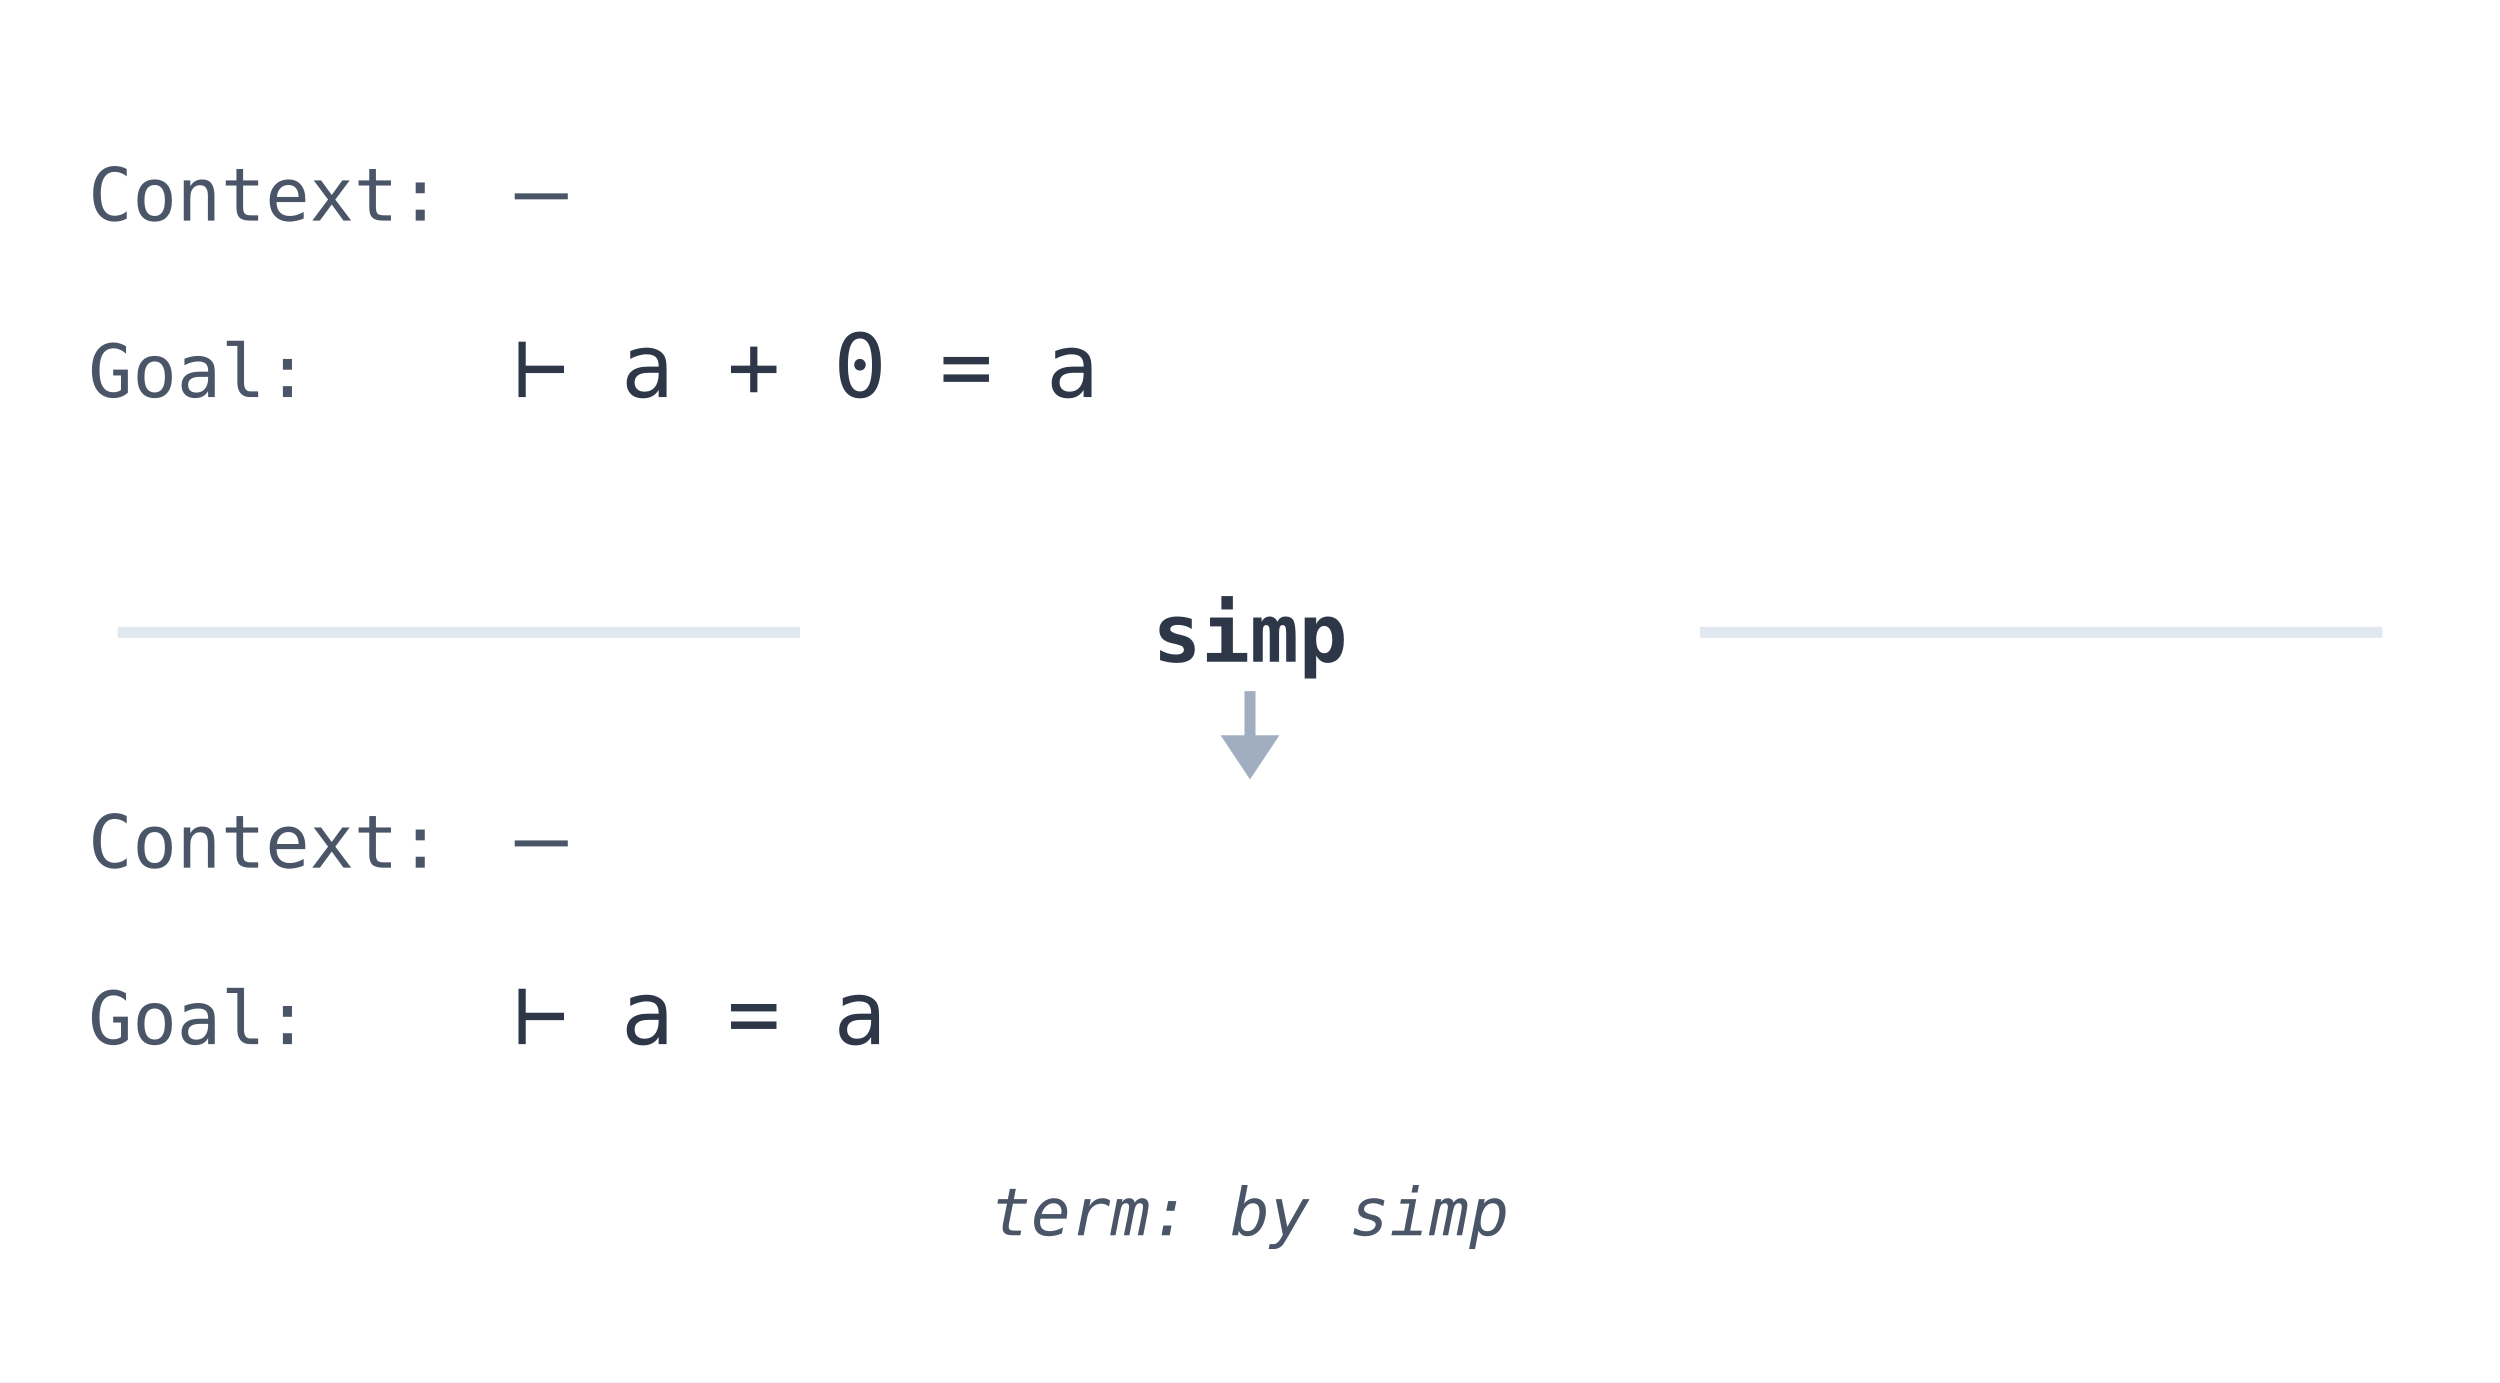
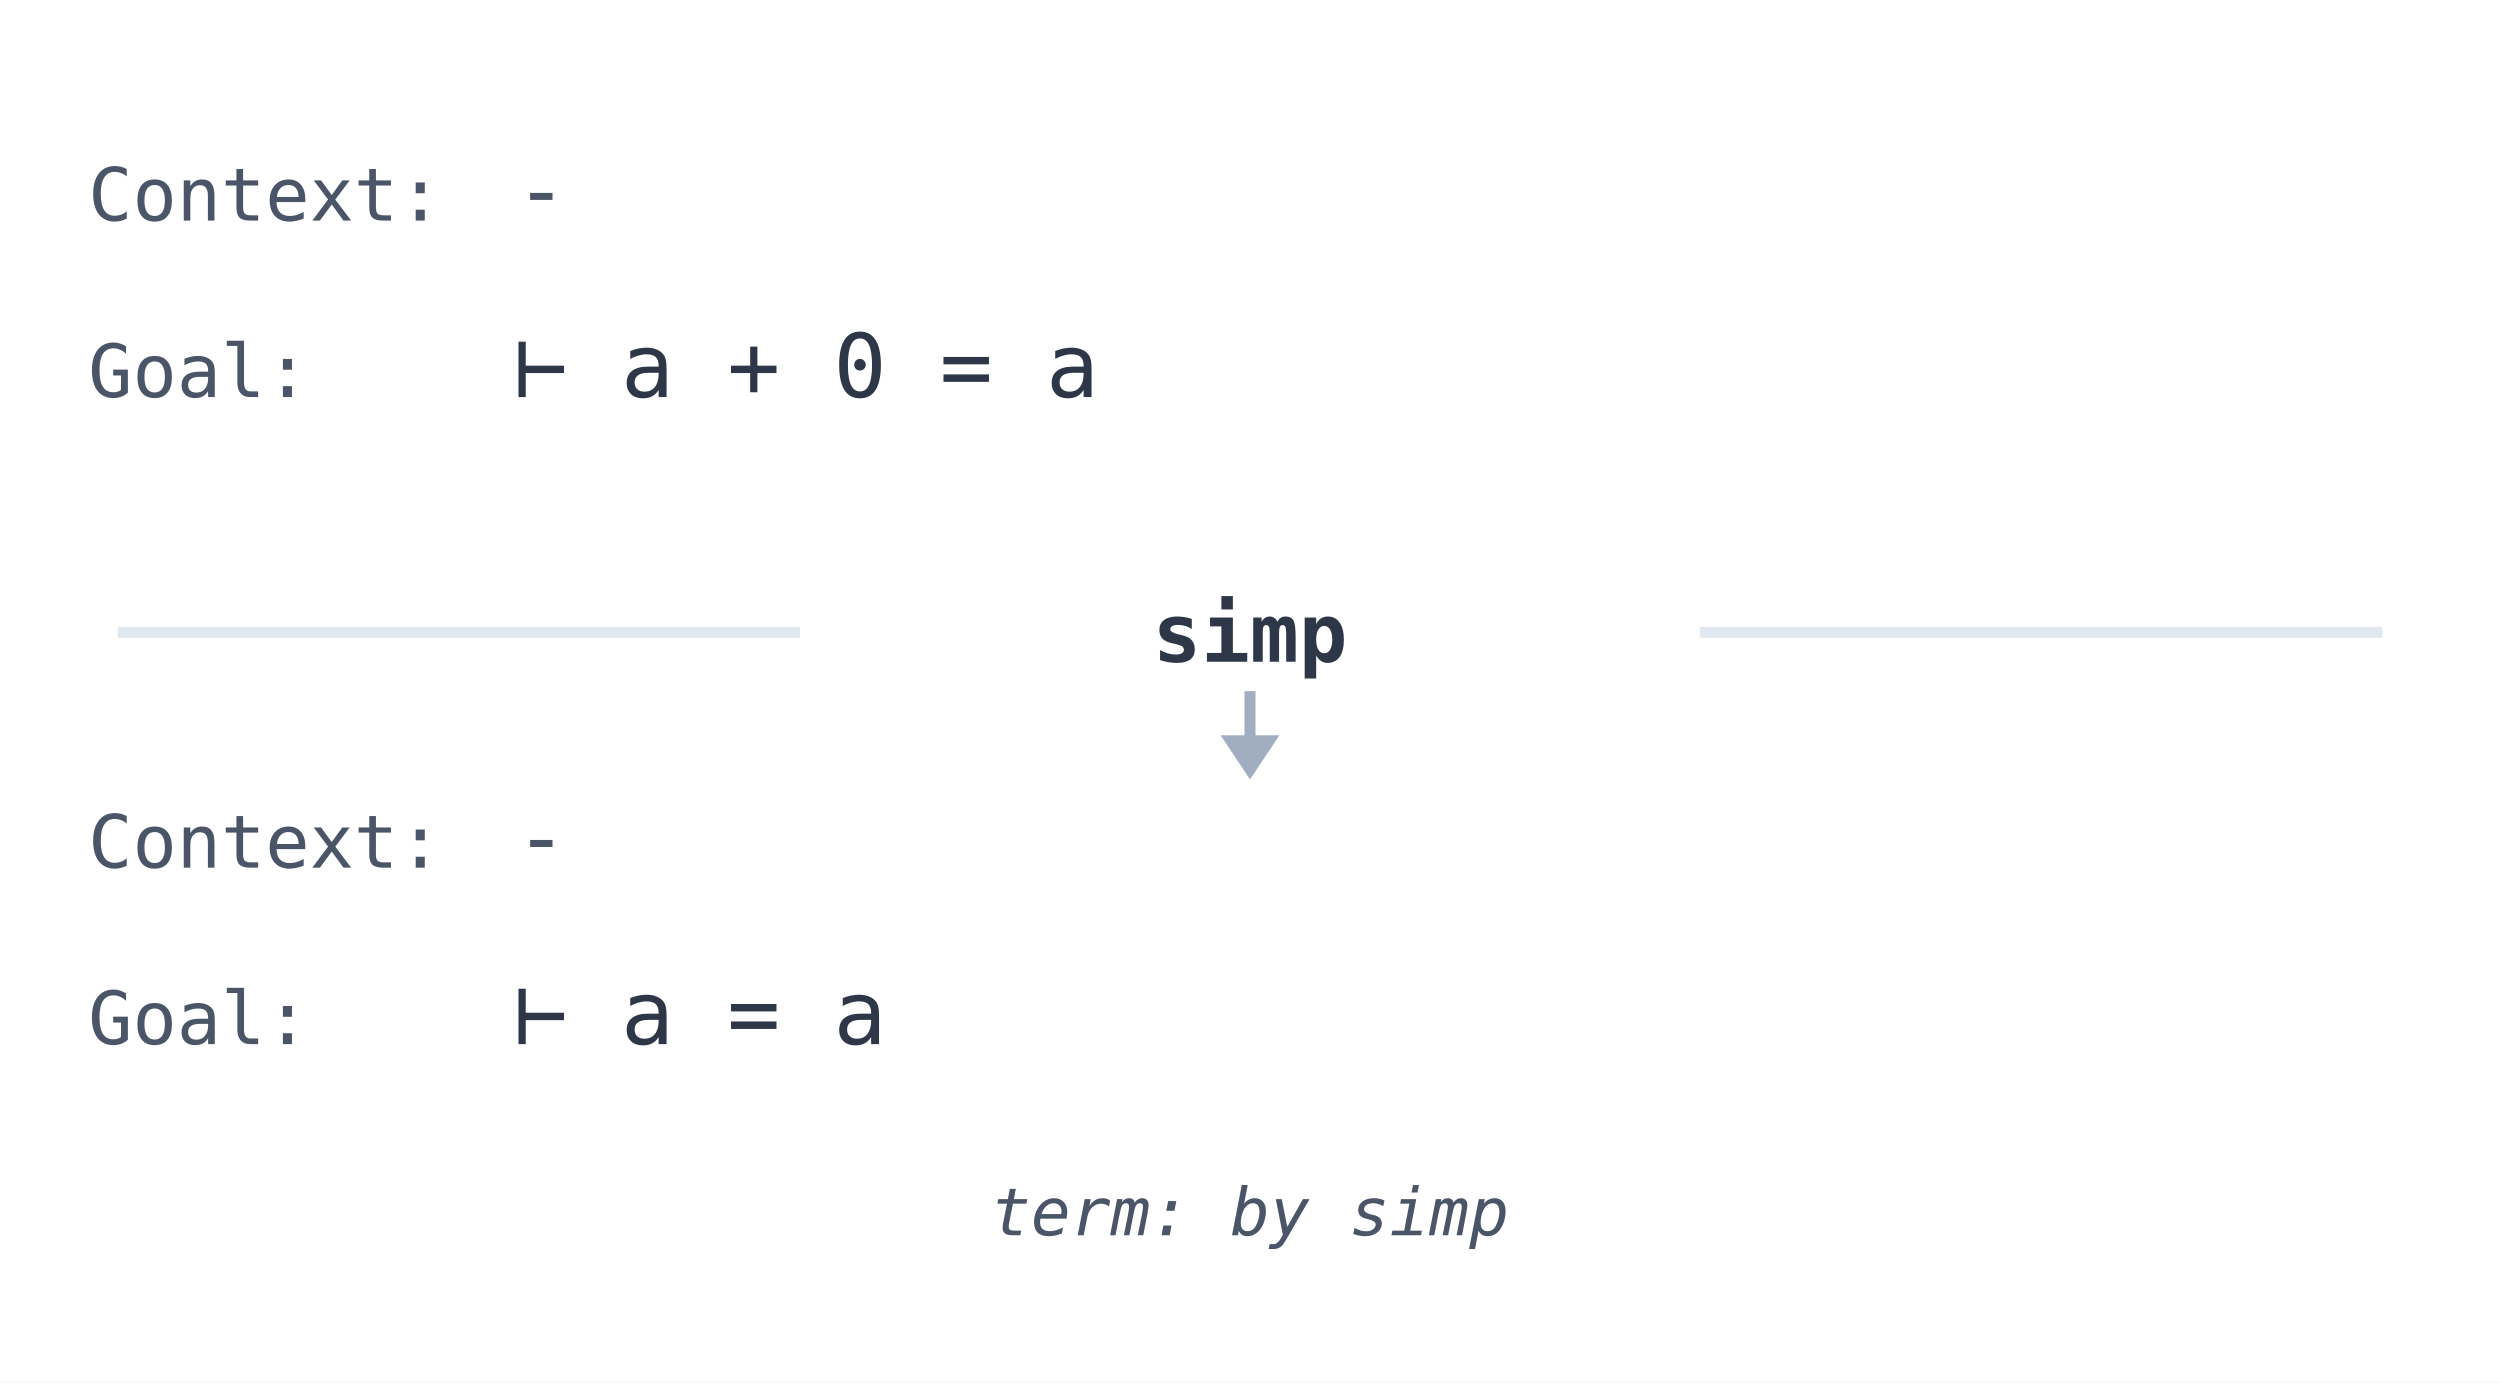
<svg xmlns="http://www.w3.org/2000/svg" viewBox="0 0 340 188">
  <rect width="340" height="188" fill="white" />
  <text x="12" y="30" font-family="Iosevka, Fira Mono, DejaVu Sans Mono, ui-monospace, monospace" font-size="10" fill="#4a5568" text-anchor="start" font-weight="normal" font-style="normal">Context:</text>
-   <text x="70" y="30" font-family="Iosevka, Fira Mono, DejaVu Sans Mono, ui-monospace, monospace" font-size="12" fill="#4a5568" text-anchor="start" font-weight="normal" font-style="normal">—</text>
+   <text x="70" y="30" font-family="Iosevka, Fira Mono, DejaVu Sans Mono, ui-monospace, monospace" font-size="12" fill="#4a5568" text-anchor="start" font-weight="normal" font-style="normal">-</text>
  <text x="12" y="54" font-family="Iosevka, Fira Mono, DejaVu Sans Mono, ui-monospace, monospace" font-size="10" fill="#4a5568" text-anchor="start" font-weight="normal" font-style="normal">Goal:</text>
  <text x="70" y="54" font-family="Iosevka, Fira Mono, DejaVu Sans Mono, ui-monospace, monospace" font-size="12" fill="#2d3748" text-anchor="start" font-weight="normal" font-style="normal">⊢ a + 0 = a</text>
  <line x1="16" y1="86.0" x2="108.8" y2="86.0" stroke="#e2e8f0" stroke-width="1.5" />
  <text x="170.0" y="90.0" font-family="Iosevka, Fira Mono, DejaVu Sans Mono, ui-monospace, monospace" font-size="11" fill="#2d3748" text-anchor="middle" font-weight="600" font-style="normal">simp</text>
  <line x1="231.2" y1="86.0" x2="324" y2="86.0" stroke="#e2e8f0" stroke-width="1.5" />
  <line x1="170.0" y1="94.0" x2="170.0" y2="102.0" stroke="#a0aec0" stroke-width="1.5" />
  <polygon points="166.0,100.0 174.0,100.0 170.0,106.0" fill="#a0aec0" />
  <text x="12" y="118" font-family="Iosevka, Fira Mono, DejaVu Sans Mono, ui-monospace, monospace" font-size="10" fill="#4a5568" text-anchor="start" font-weight="normal" font-style="normal">Context:</text>
-   <text x="70" y="118" font-family="Iosevka, Fira Mono, DejaVu Sans Mono, ui-monospace, monospace" font-size="12" fill="#4a5568" text-anchor="start" font-weight="normal" font-style="normal">—</text>
+   <text x="70" y="118" font-family="Iosevka, Fira Mono, DejaVu Sans Mono, ui-monospace, monospace" font-size="12" fill="#4a5568" text-anchor="start" font-weight="normal" font-style="normal">-</text>
  <text x="12" y="142" font-family="Iosevka, Fira Mono, DejaVu Sans Mono, ui-monospace, monospace" font-size="10" fill="#4a5568" text-anchor="start" font-weight="normal" font-style="normal">Goal:</text>
  <text x="70" y="142" font-family="Iosevka, Fira Mono, DejaVu Sans Mono, ui-monospace, monospace" font-size="12" fill="#2d3748" text-anchor="start" font-weight="normal" font-style="normal">⊢ a = a</text>
  <text x="170.0" y="168" font-family="Iosevka, Fira Mono, DejaVu Sans Mono, ui-monospace, monospace" font-size="9" fill="#4a5568" text-anchor="middle" font-weight="normal" font-style="italic">term: by simp</text>
</svg>
